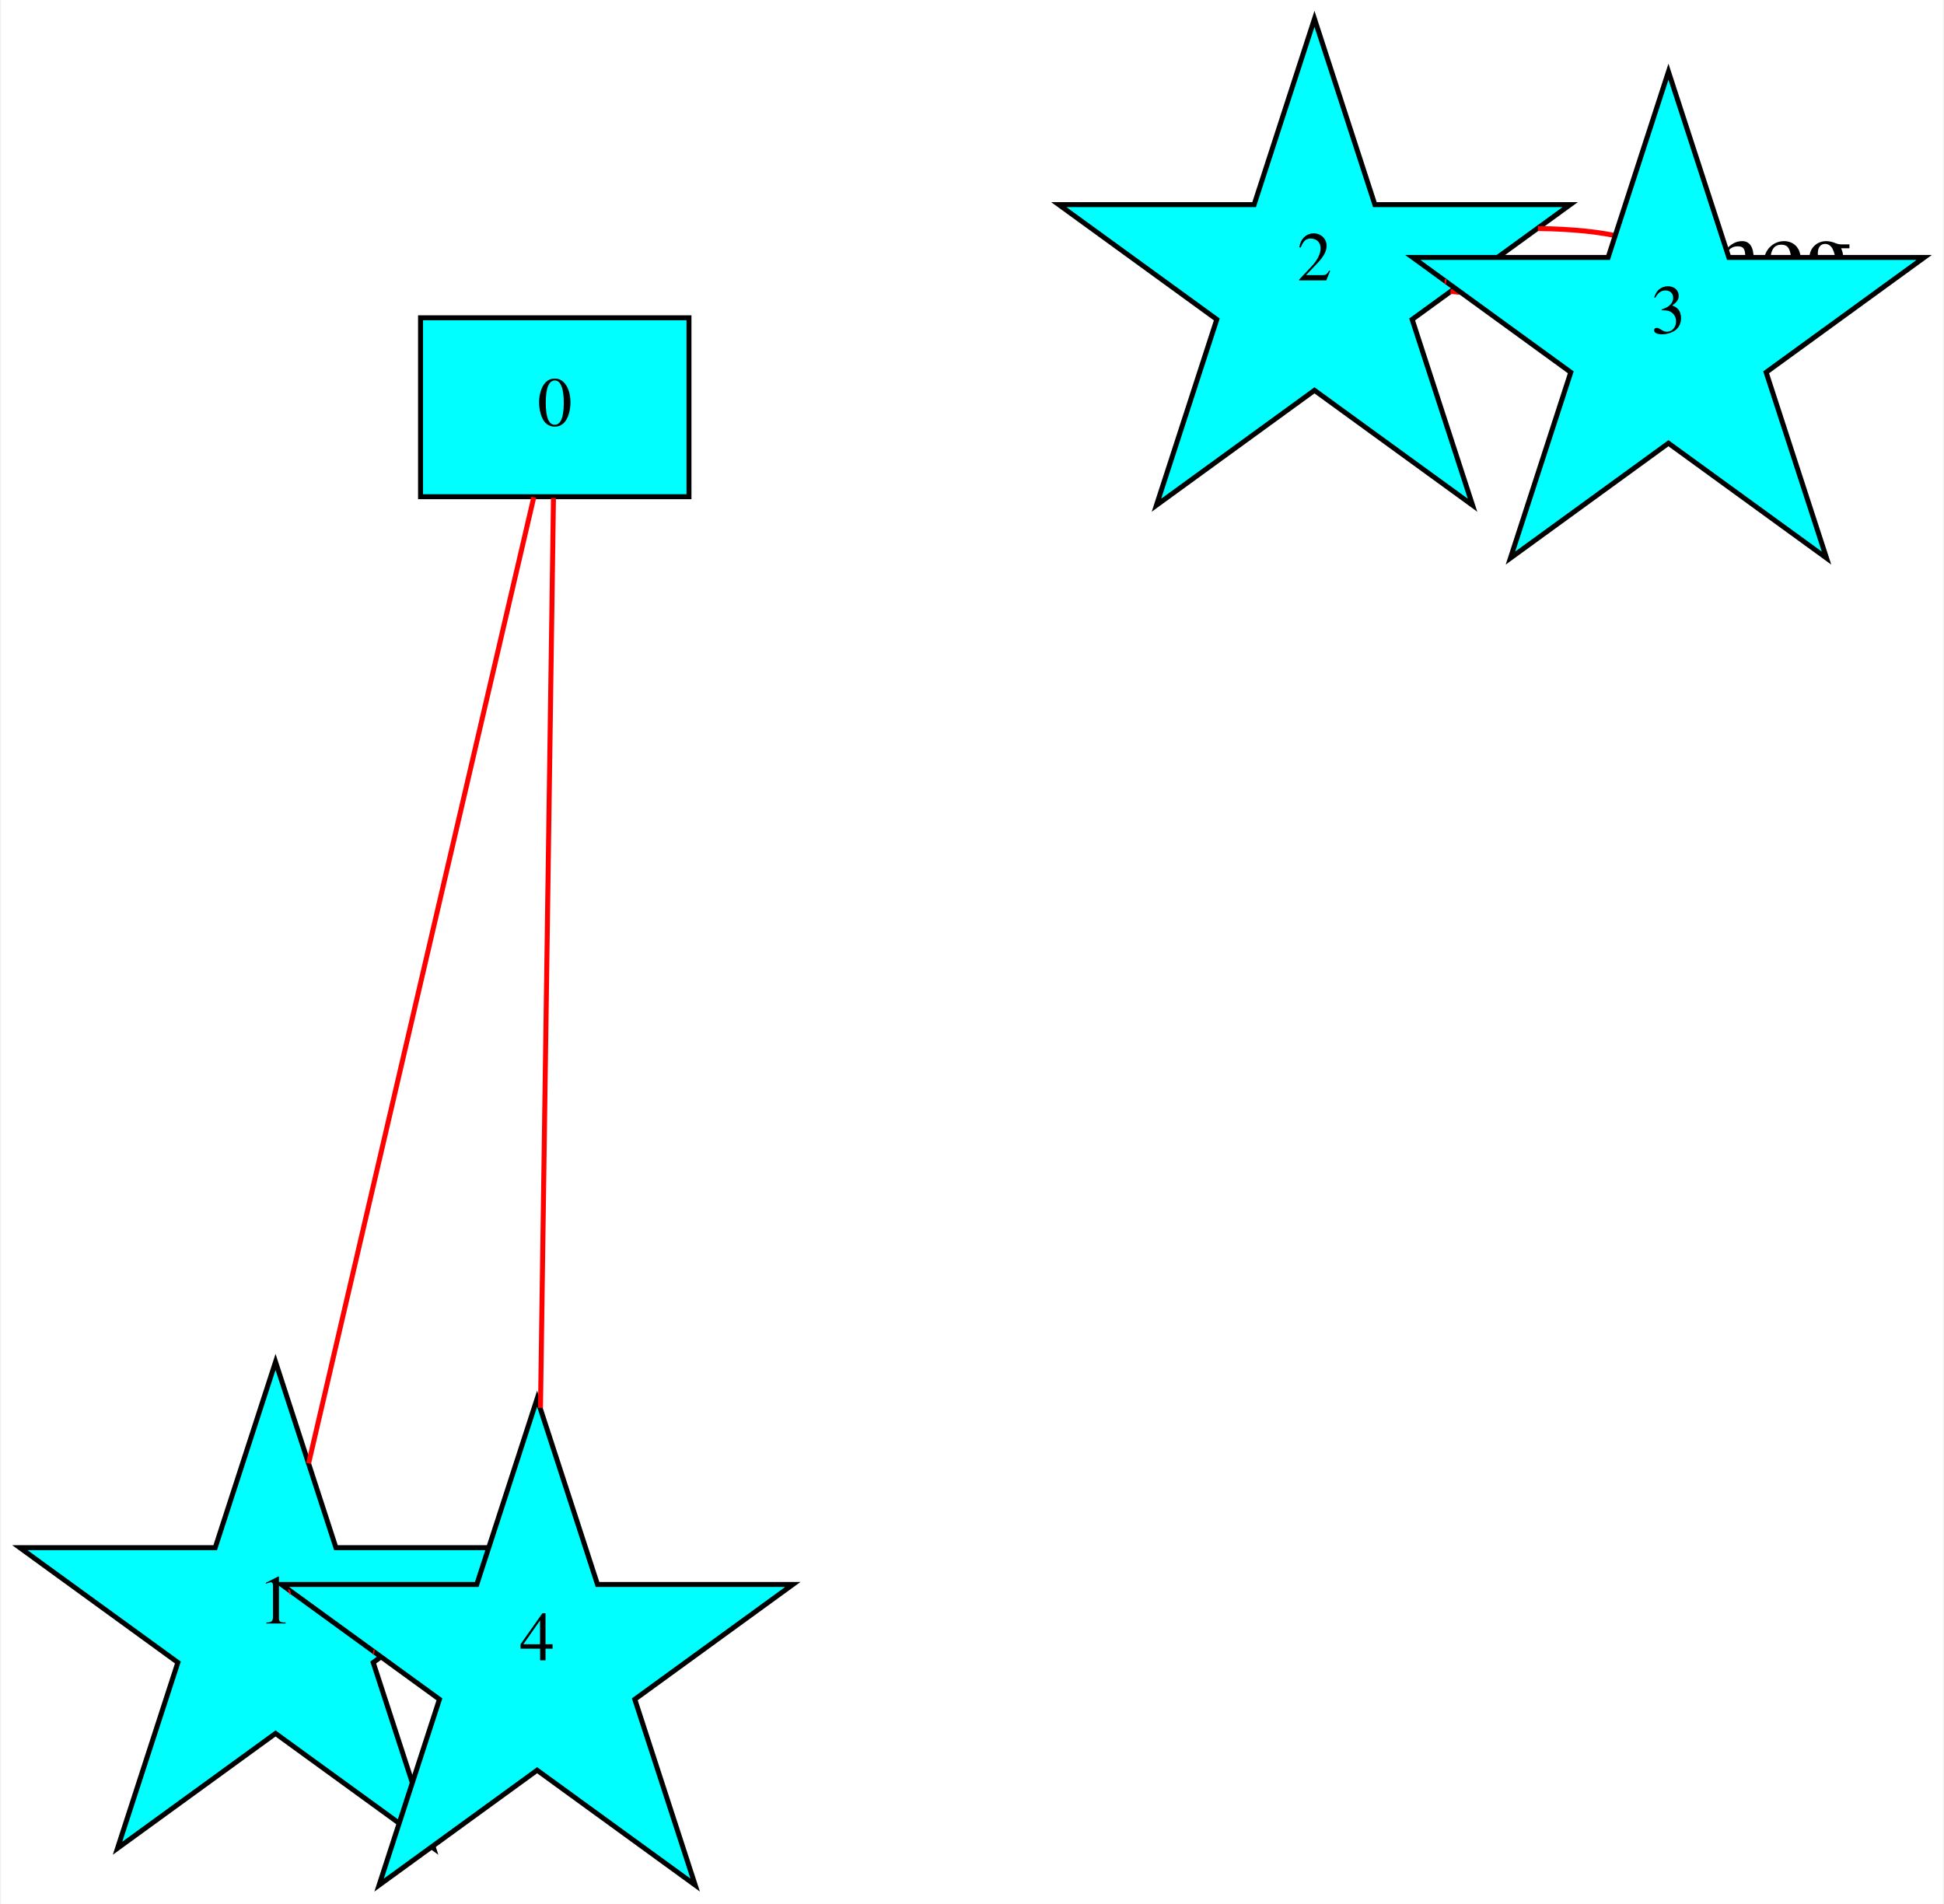
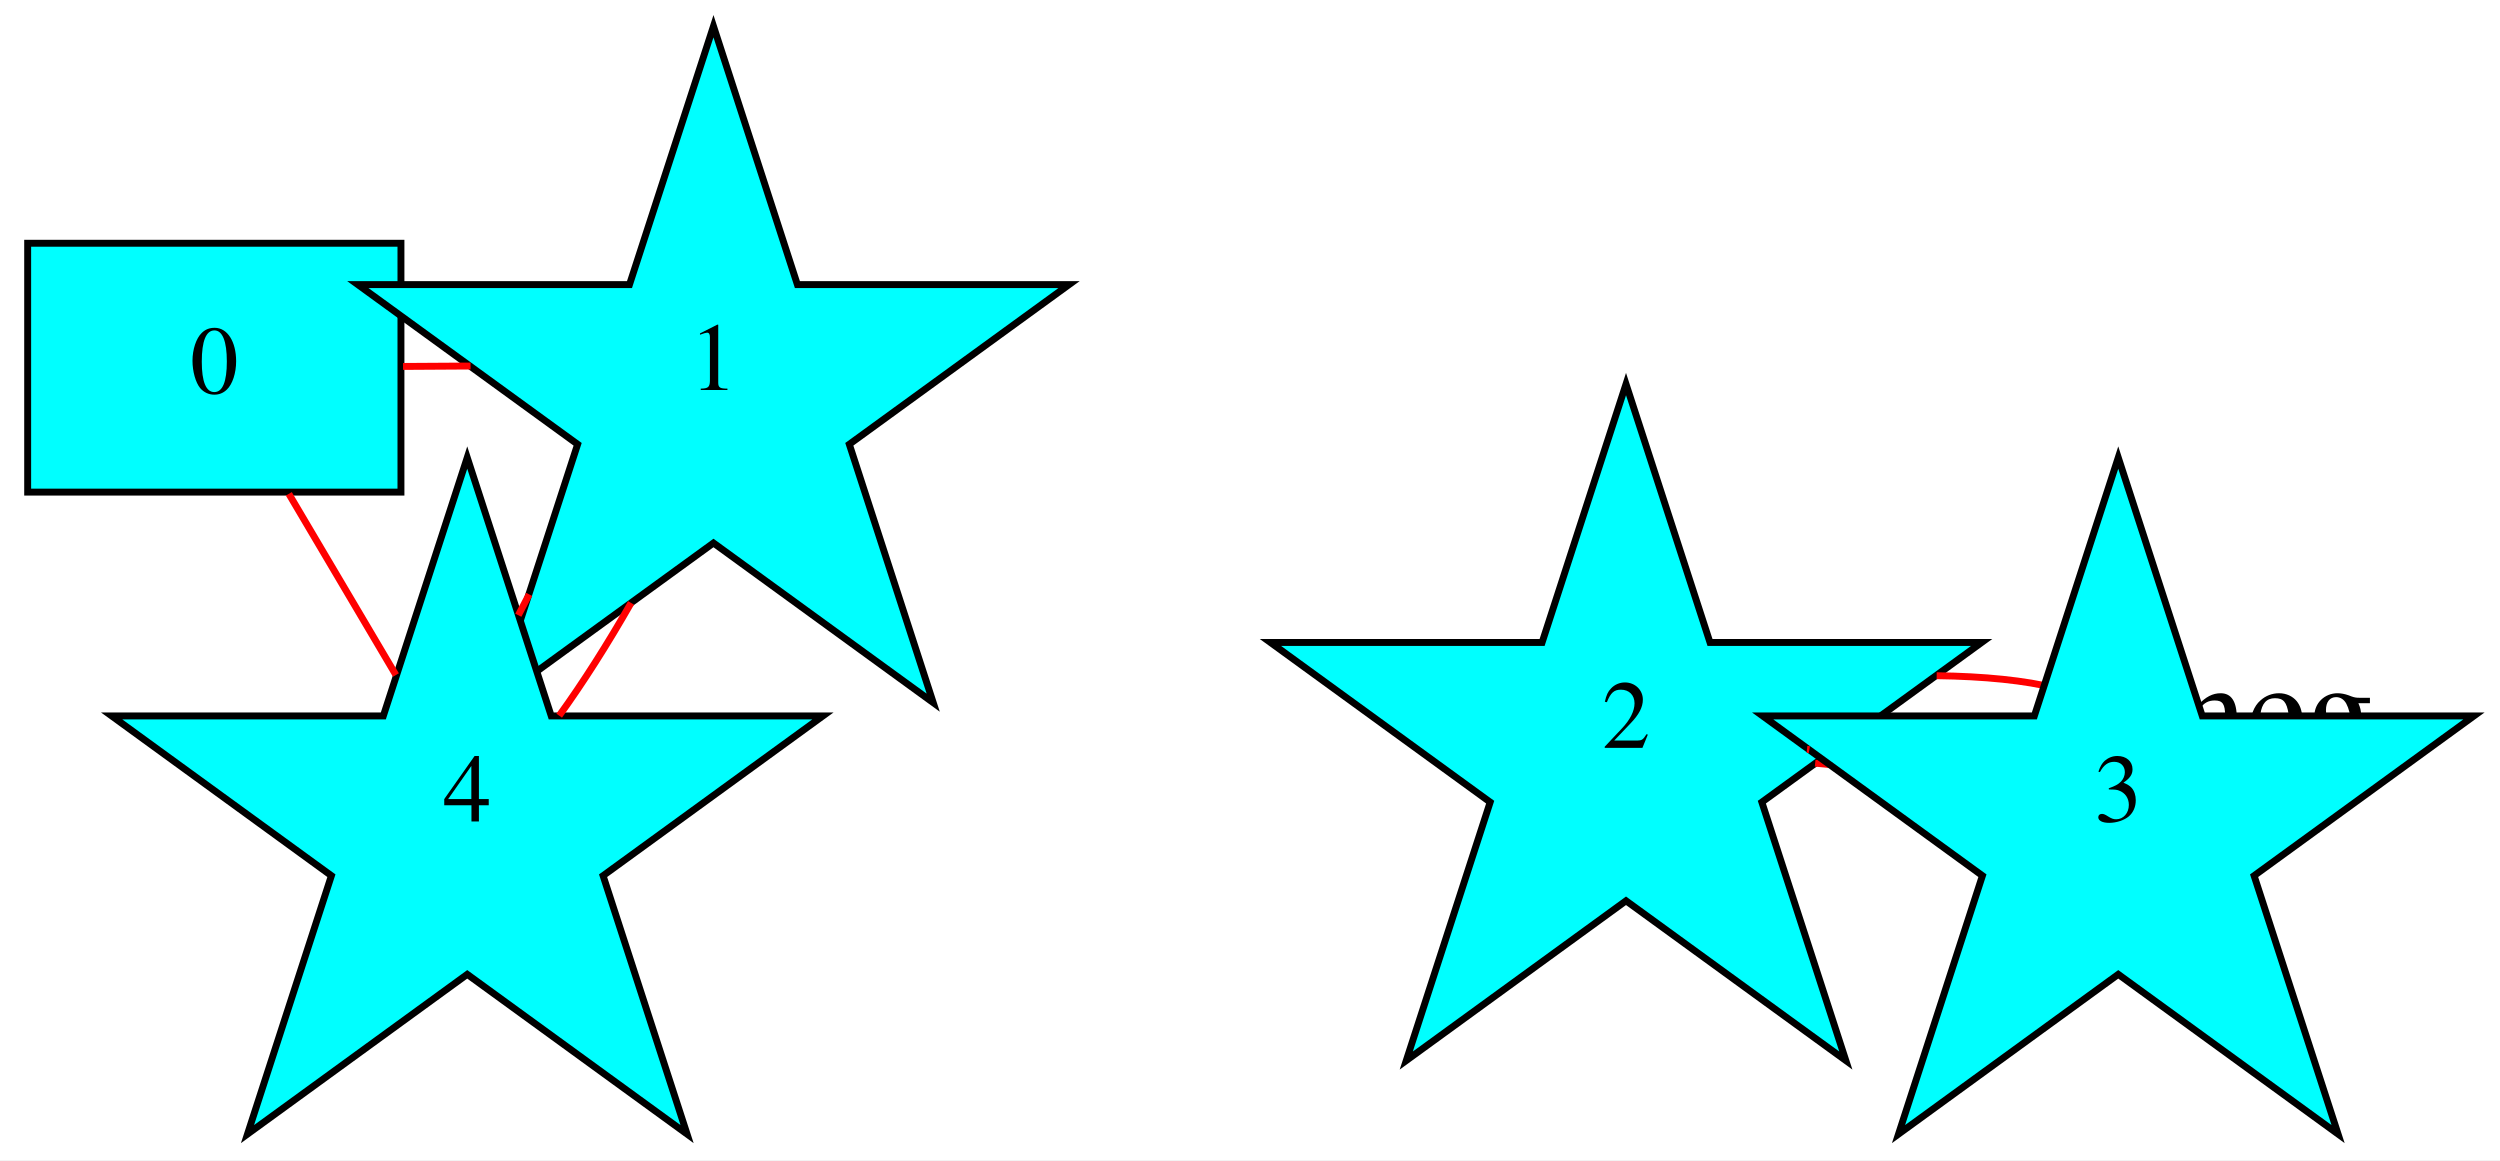
- <svg xmlns="http://www.w3.org/2000/svg" width="391pt" height="383pt" viewBox="0.00 0.00 390.65 383.07">
-   <g id="graph0" class="graph" transform="scale(1 1) rotate(0) translate(4 379.07)">
-     <polygon fill="white" stroke="transparent" points="-4,4 -4,-379.07 386.65,-379.07 386.65,4 -4,4" />
+ <svg xmlns="http://www.w3.org/2000/svg" width="362pt" height="168pt" viewBox="0.00 0.00 361.65 167.84">
+   <g id="graph0" class="graph" transform="scale(1 1) rotate(0) translate(4 163.84)">
+     <polygon fill="white" stroke="transparent" points="-4,4 -4,-163.84 357.65,-163.84 357.65,4 -4,4" />
    <g id="node1" class="node">
-       <polygon fill="aqua" stroke="black" points="134.39,-315.13 80.39,-315.13 80.39,-279.13 134.39,-279.13 134.39,-315.13" />
-       <text text-anchor="middle" x="107.39" y="-293.43" font-family="Times,serif" font-size="14.00">0</text>
+       <polygon fill="aqua" stroke="black" points="54,-128.65 0,-128.65 0,-92.65 54,-92.65 54,-128.65" />
+       <text text-anchor="middle" x="27" y="-106.95" font-family="Times,serif" font-size="14.00">0</text>
    </g>
    <g id="node2" class="node">
-       <polygon fill="aqua" stroke="black" points="102.67,-67.67 63.37,-67.67 51.22,-105.05 39.08,-67.67 -0.22,-67.67 31.57,-44.57 19.43,-7.19 51.22,-30.29 83.02,-7.19 70.87,-44.57 102.67,-67.67" />
-       <text text-anchor="middle" x="51.22" y="-52.42" font-family="Times,serif" font-size="14.00">1</text>
+       <polygon fill="aqua" stroke="black" points="150.65,-122.67 111.35,-122.67 99.21,-160.05 87.06,-122.67 47.76,-122.67 79.56,-99.57 67.41,-62.19 99.21,-85.29 131,-62.19 118.86,-99.57 150.65,-122.67" />
+       <text text-anchor="middle" x="99.21" y="-107.42" font-family="Times,serif" font-size="14.00">1</text>
    </g>
    <g id="edge1" class="edge">
-       <path fill="none" stroke="red" d="M103.17,-279.02C93.48,-237.42 69.56,-134.78 57.87,-84.63" />
+       <path fill="none" stroke="red" d="M54.3,-110.83C57.49,-110.85 60.79,-110.87 64.07,-110.89" />
    </g>
    <g id="node5" class="node">
-       <polygon fill="aqua" stroke="black" points="155.29,-60.27 115.99,-60.27 103.84,-97.65 91.7,-60.27 52.4,-60.27 84.19,-37.16 72.05,0.22 103.84,-22.89 135.64,0.22 123.49,-37.16 155.29,-60.27" />
-       <text text-anchor="middle" x="103.84" y="-45.01" font-family="Times,serif" font-size="14.00">4</text>
+       <polygon fill="aqua" stroke="black" points="115.04,-60.27 75.74,-60.27 63.59,-97.65 51.45,-60.27 12.15,-60.27 43.94,-37.16 31.8,0.22 63.59,-22.89 95.39,0.22 83.24,-37.16 115.04,-60.27" />
+       <text text-anchor="middle" x="63.59" y="-45.01" font-family="Times,serif" font-size="14.00">4</text>
    </g>
    <g id="edge5" class="edge">
-       <path fill="none" stroke="red" d="M107.13,-278.86C106.59,-240.66 105.31,-151.25 104.52,-95.8" />
+       <path fill="none" stroke="red" d="M37.78,-92.4C42.67,-84.12 48.43,-74.38 53.27,-66.19" />
    </g>
    <g id="node3" class="node">
-       <polygon fill="aqua" stroke="black" points="311.67,-337.9 272.37,-337.9 260.22,-375.28 248.08,-337.9 208.78,-337.9 240.57,-314.8 228.43,-277.42 260.22,-300.53 292.02,-277.42 279.87,-314.8 311.67,-337.9" />
-       <text text-anchor="middle" x="260.22" y="-322.65" font-family="Times,serif" font-size="14.00">2</text>
+       <polygon fill="aqua" stroke="black" points="282.67,-70.9 243.37,-70.9 231.22,-108.28 219.08,-70.9 179.78,-70.9 211.57,-47.8 199.43,-10.42 231.22,-33.53 263.02,-10.42 250.87,-47.8 282.67,-70.9" />
+       <text text-anchor="middle" x="231.22" y="-55.65" font-family="Times,serif" font-size="14.00">2</text>
    </g>
    <g id="edge2" class="edge">
-       <path fill="none" stroke="red" d="M305.16,-333.09C318.79,-332.92 329.44,-330.68 329.44,-326.35 329.44,-320.27 308.37,-318.3 287.58,-320.44" />
-       <text text-anchor="middle" x="351.44" y="-321.35" font-family="Times,serif" font-size="20.00">meg</text>
+       <path fill="none" stroke="red" d="M276.16,-66.09C289.79,-65.92 300.44,-63.68 300.44,-59.35 300.44,-53.27 279.37,-51.3 258.58,-53.44" />
+       <text text-anchor="middle" x="322.44" y="-54.35" font-family="Times,serif" font-size="20.00">meg</text>
    </g>
    <g id="node4" class="node">
-       <polygon fill="aqua" stroke="black" points="382.88,-327.27 343.58,-327.27 331.43,-364.65 319.29,-327.27 279.99,-327.27 311.78,-304.16 299.64,-266.78 331.43,-289.89 363.23,-266.78 351.08,-304.16 382.88,-327.27" />
-       <text text-anchor="middle" x="331.43" y="-312.01" font-family="Times,serif" font-size="14.00">3</text>
+       <polygon fill="aqua" stroke="black" points="353.88,-60.27 314.58,-60.27 302.43,-97.65 290.29,-60.27 250.99,-60.27 282.78,-37.16 270.64,0.22 302.43,-22.89 334.23,0.22 322.08,-37.16 353.88,-60.27" />
+       <text text-anchor="middle" x="302.43" y="-45.01" font-family="Times,serif" font-size="14.00">3</text>
    </g>
    <g id="edge3" class="edge">
-       <path fill="none" stroke="red" d="M286.74,-322.39C286.63,-322.41 286.51,-322.43 286.4,-322.44" />
+       <path fill="none" stroke="red" d="M257.74,-55.39C257.63,-55.41 257.51,-55.43 257.4,-55.44" />
    </g>
    <g id="edge4" class="edge">
-       <path fill="none" stroke="red" d="M71.1,-46.64C71.01,-46.66 70.93,-46.67 70.84,-46.69" />
+       <path fill="none" stroke="red" d="M70.98,-74.84C71.49,-75.84 72.01,-76.84 72.55,-77.85" />
    </g>
    <g id="edge6" class="edge">
-       <path fill="none" stroke="red" d="M54.19,-58.84C54.08,-58.8 53.98,-58.76 53.88,-58.72" />
+       <path fill="none" stroke="red" d="M76.89,-60.31C80.32,-65.04 83.94,-70.75 87.29,-76.62" />
    </g>
  </g>
</svg>
